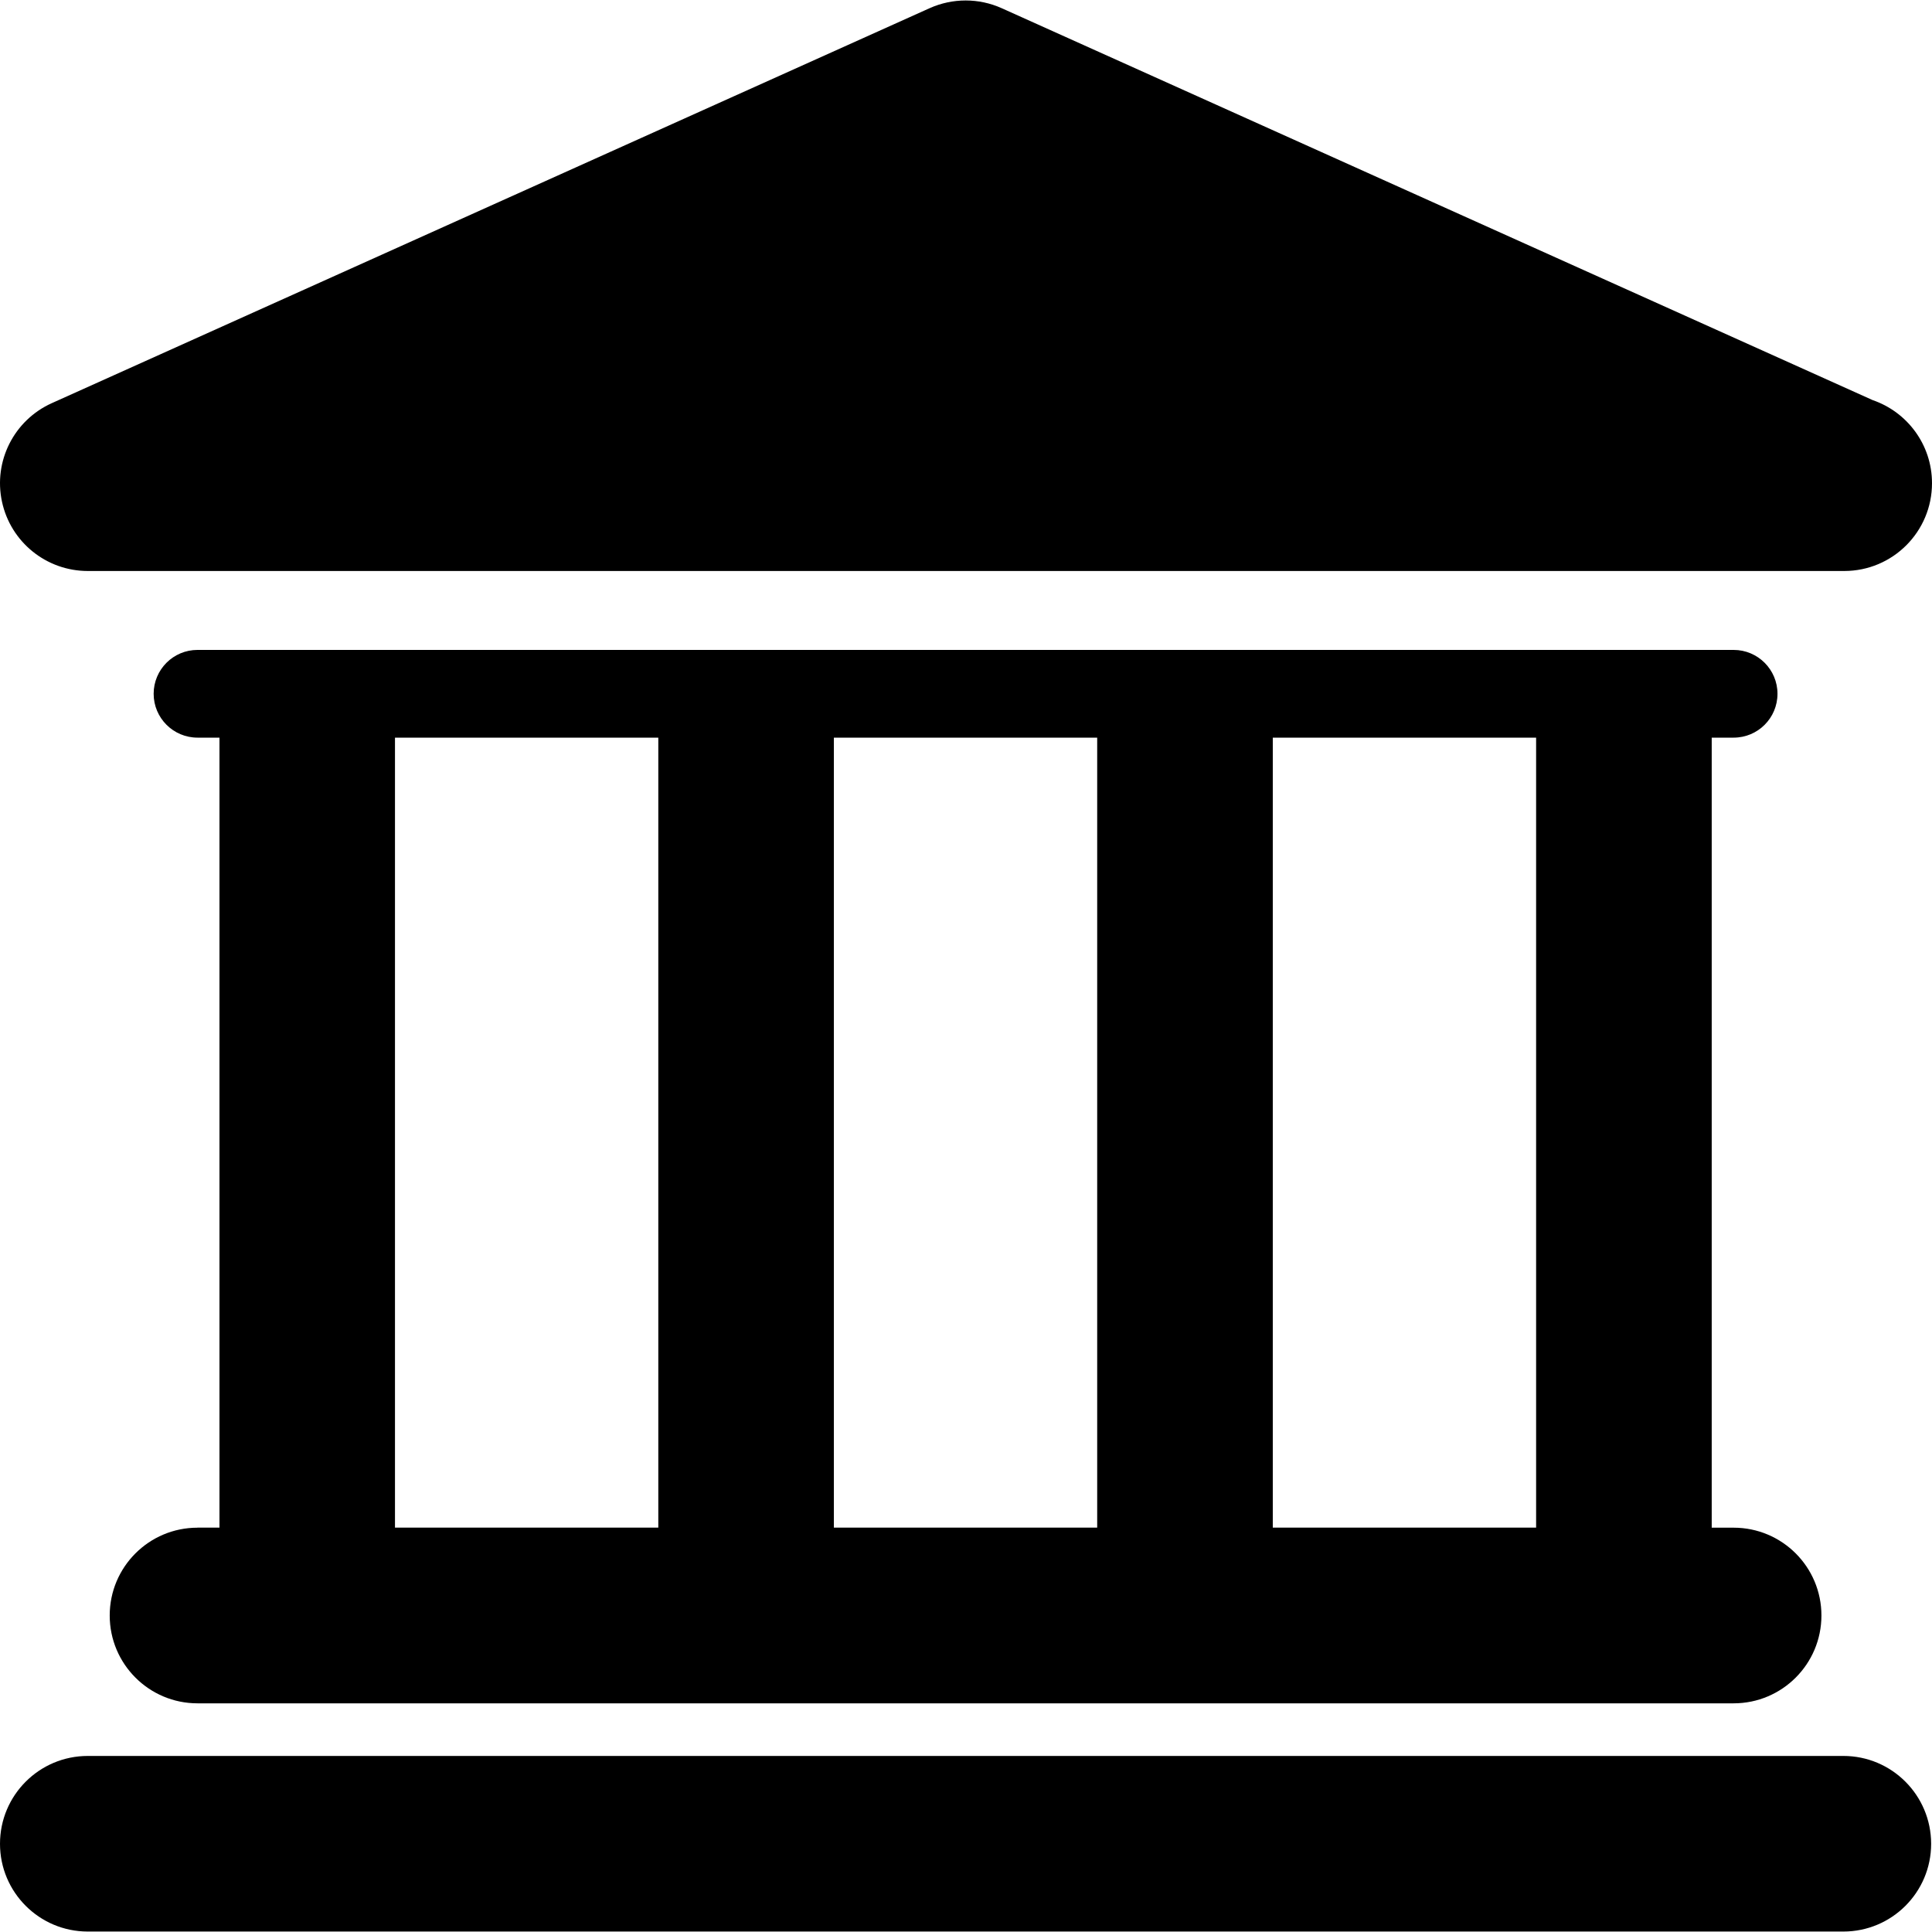
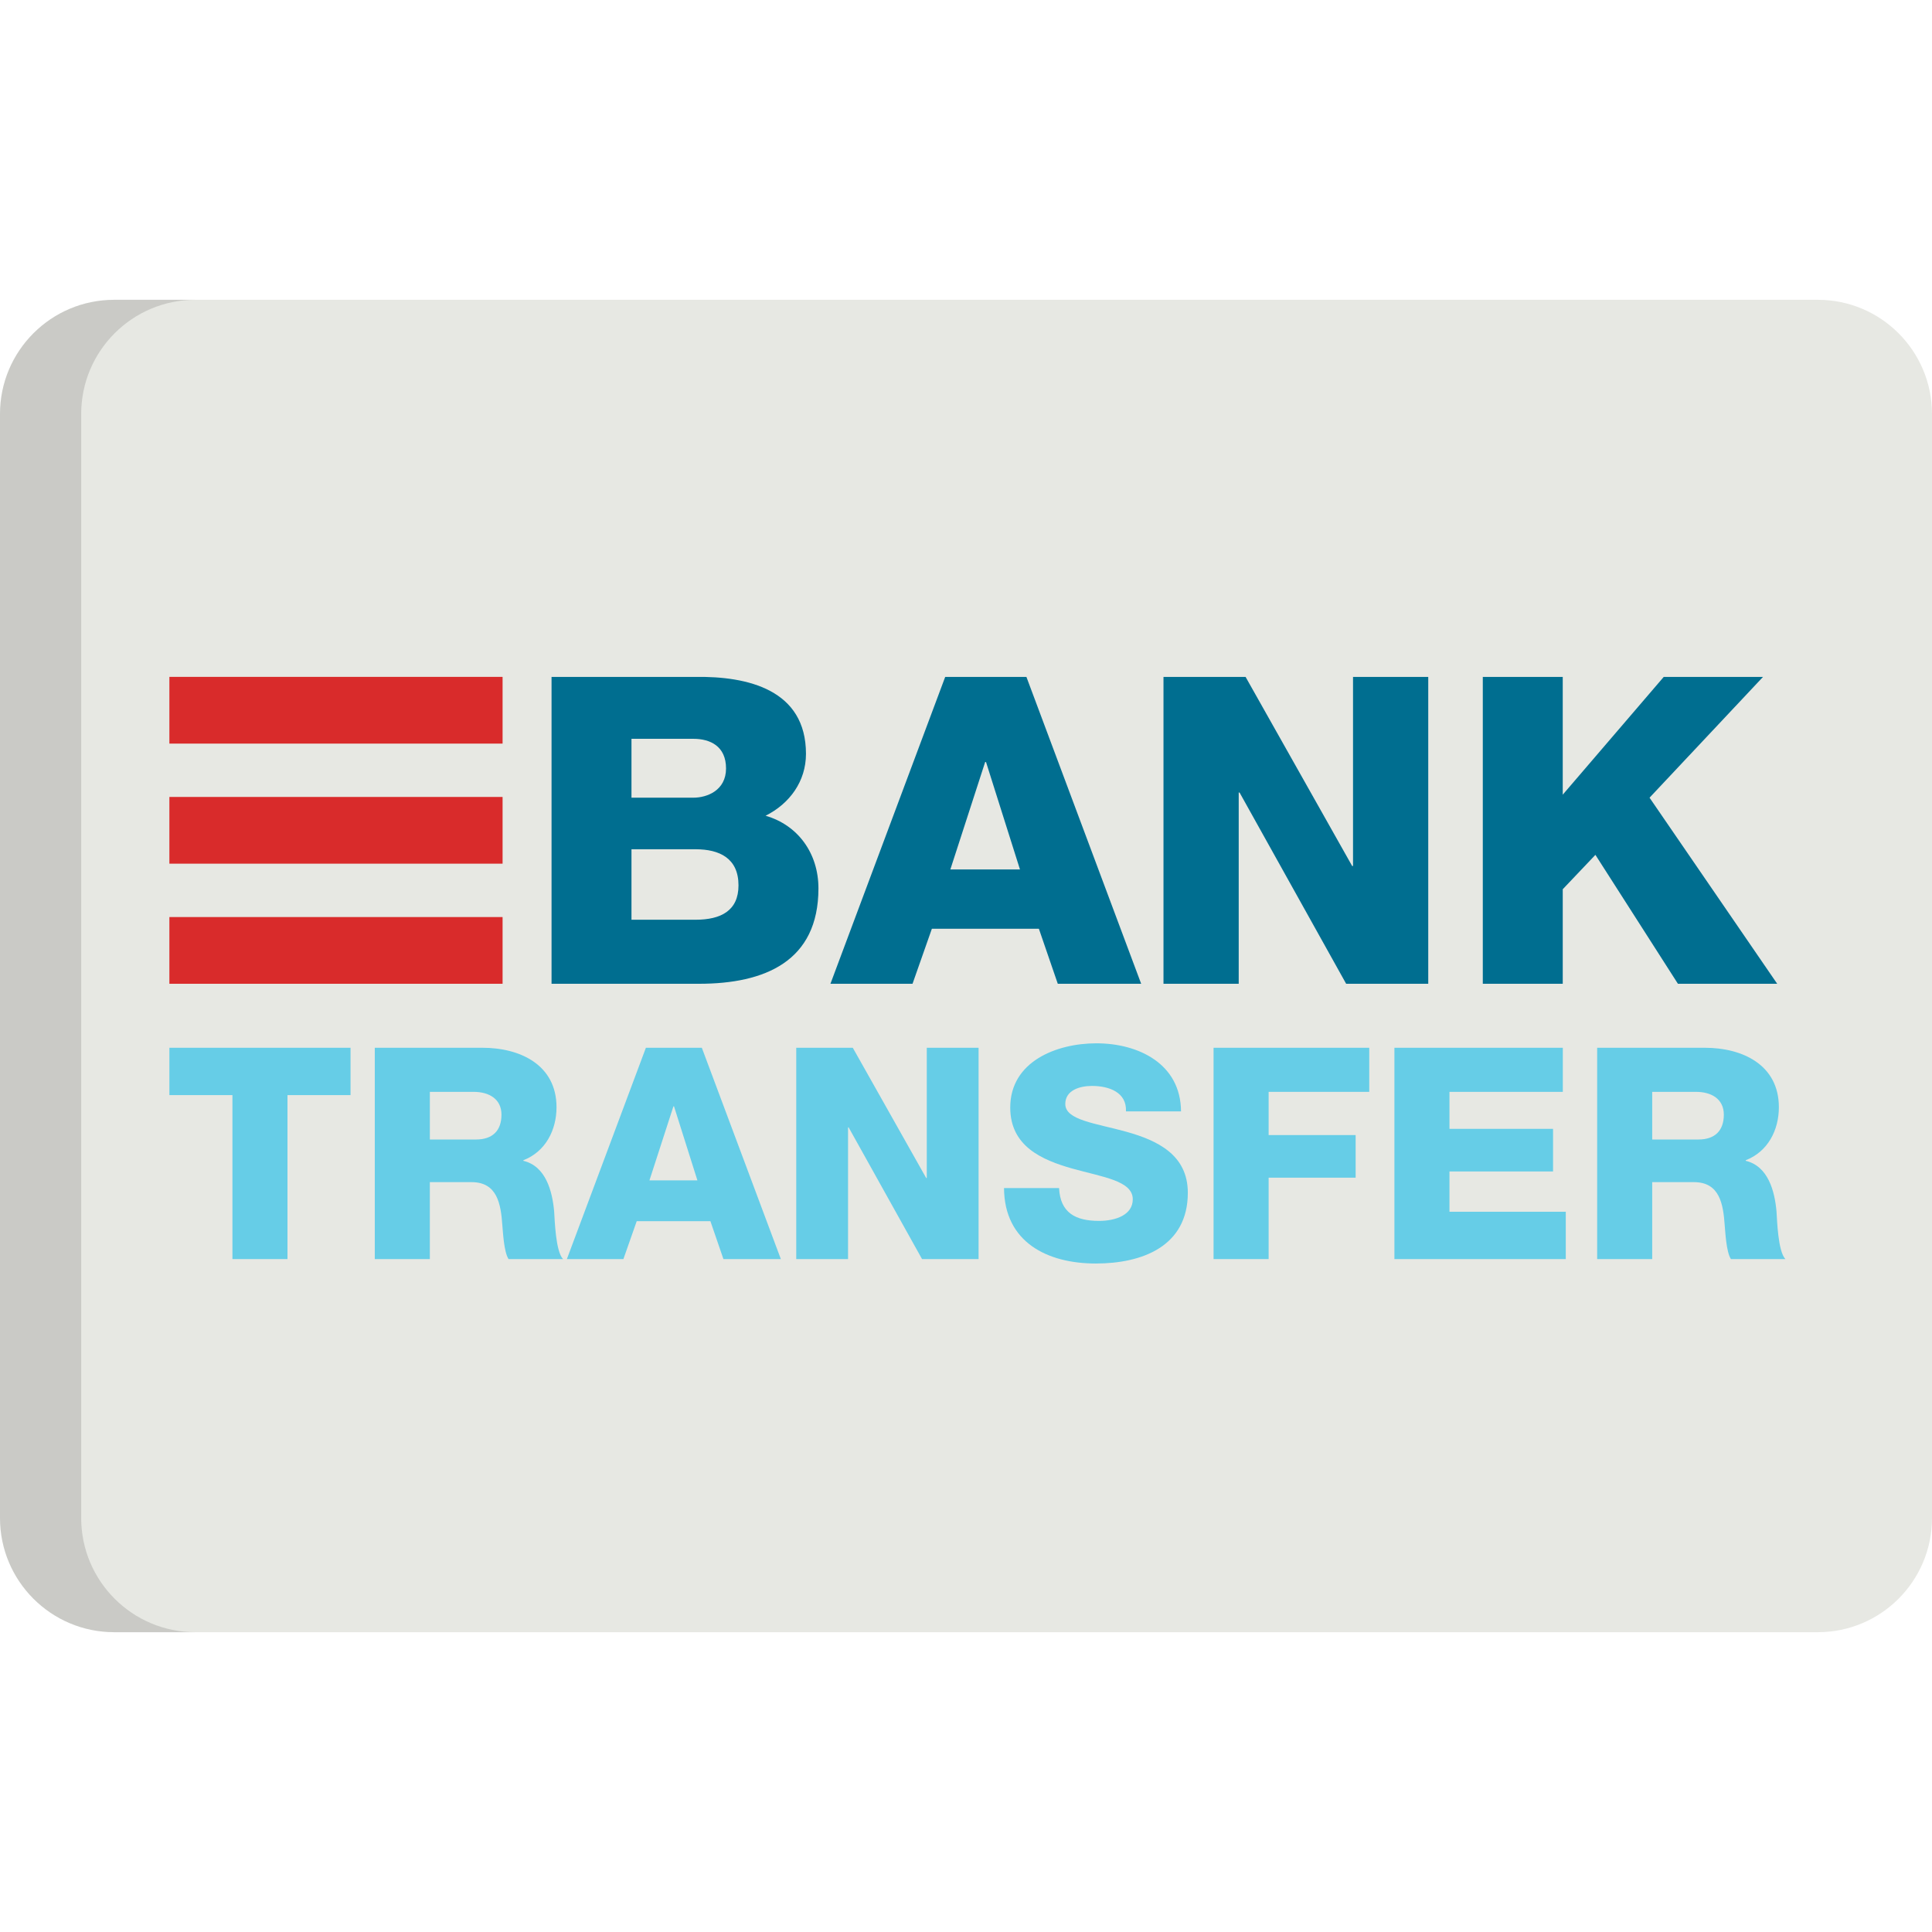
- <svg xmlns="http://www.w3.org/2000/svg" fill="#000000" version="1.1" id="Capa_1" width="800px" height="800px" viewBox="0 0 47.001 47.001" xml:space="preserve">
+ <svg xmlns="http://www.w3.org/2000/svg" version="1.1" id="Capa_1" viewBox="0 0 512 512" xml:space="preserve">
+   <path style="fill:#E7E8E3;" d="M512,402.282c0,16.716-13.55,30.267-30.265,30.267H30.265C13.55,432.549,0,418.996,0,402.282V109.717     c0-16.716,13.55-30.266,30.265-30.266h451.469c16.716,0,30.265,13.551,30.265,30.266L512,402.282L512,402.282z" />
+   <path style="opacity:0.15;fill:#202121;enable-background:new    ;" d="M21.517,402.282V109.717     c0-16.716,13.552-30.266,30.267-30.266h-21.52C13.55,79.451,0,93.003,0,109.717v292.565c0,16.716,13.55,30.267,30.265,30.267h21.52     C35.07,432.549,21.517,418.996,21.517,402.282z" />
  <g>
-     <g id="Layer_1_78_">
-       <g>
-         <path d="M44.845,42.718H2.136C0.956,42.718,0,43.674,0,44.855c0,1.179,0.956,2.135,2.136,2.135h42.708   c1.18,0,2.136-0.956,2.136-2.135C46.979,43.674,46.023,42.718,44.845,42.718z" />
-         <path d="M4.805,37.165c-1.18,0-2.136,0.956-2.136,2.136s0.956,2.137,2.136,2.137h37.37c1.18,0,2.136-0.957,2.136-2.137   s-0.956-2.136-2.136-2.136h-0.533V17.945h0.533c0.591,0,1.067-0.478,1.067-1.067s-0.478-1.067-1.067-1.067H4.805   c-0.59,0-1.067,0.478-1.067,1.067s0.478,1.067,1.067,1.067h0.534v19.219H4.805z M37.37,17.945v19.219h-6.406V17.945H37.37z    M26.692,17.945v19.219h-6.406V17.945H26.692z M9.609,17.945h6.406v19.219H9.609V17.945z" />
-         <path d="M2.136,13.891h42.708c0.007,0,0.015,0,0.021,0c1.181,0,2.136-0.956,2.136-2.136c0-0.938-0.604-1.733-1.443-2.021   l-21.19-9.535c-0.557-0.25-1.194-0.25-1.752,0L1.26,9.808c-0.919,0.414-1.424,1.412-1.212,2.396   C0.259,13.188,1.129,13.891,2.136,13.891z" />
-       </g>
-     </g>
+     <path style="fill:#006E90;" d="M146.165,179.389h38.042c14.009-0.227,29.384,3.418,29.384,20.389c0,7.289-4.329,13.211-10.706,16.4  c8.654,2.505,14.011,10.024,14.011,19.249c0,19.363-14.239,25.284-31.665,25.284h-39.066L146.165,179.389L146.165,179.389z   M167.348,211.395h16.404c3.643,0,8.654-1.937,8.654-7.745c0-5.923-4.215-7.858-8.654-7.858h-16.404L167.348,211.395  L167.348,211.395z M167.348,243.741h16.972c6.719,0,11.389-2.391,11.389-9.111c0-7.176-5.011-9.568-11.389-9.568h-16.972V243.741z" />
+     <path style="fill:#006E90;" d="M250.487,179.389h21.524l30.411,81.322h-22.096l-5.011-14.578h-28.36l-5.126,14.578h-21.754  L250.487,179.389z M251.852,230.417h18.45l-8.998-28.474h-0.226L251.852,230.417z" />
+     <path style="fill:#006E90;" d="M308.336,179.389h21.757l28.246,50.115h0.226v-50.115H378.5v81.322h-21.757l-28.246-50.682h-0.226  v50.682h-19.935V179.389z" />
+     <path style="fill:#006E90;" d="M392.957,179.389h21.185v31.209l26.765-31.209h26.311l-30.07,32.006l33.829,49.317h-26.309  l-21.869-34.167l-8.656,9.112v25.056h-21.185V179.39L392.957,179.389L392.957,179.389z" />
+   </g>
+   <g>
+     <path style="fill:#66CDE7;" d="M92.893,290.217H76.184v43.452H61.598v-43.452H44.891v-12.55h48.002V290.217z" />
+     <path style="fill:#66CDE7;" d="M99.324,277.668h28.55c9.883,0,19.608,4.472,19.608,15.764c0,6.04-2.899,11.766-8.783,14.042v0.155  c5.96,1.414,7.684,8.078,8.156,13.413c0.157,2.352,0.394,10.587,2.354,12.629h-14.435c-1.254-1.882-1.489-7.373-1.646-8.941  c-0.394-5.648-1.332-11.451-8.156-11.451h-11.059v20.392H99.324V277.668z M113.916,301.981h12.232c4.393,0,6.746-2.352,6.746-6.586  c0-4.156-3.294-6.042-7.372-6.042h-11.607C113.916,289.353,113.916,301.981,113.916,301.981z" />
+     <path style="fill:#66CDE7;" d="M171.169,277.668h14.824l20.941,56.002h-15.218l-3.448-10.041h-19.531l-3.528,10.041h-14.983  L171.169,277.668z M172.111,312.806h12.707l-6.197-19.611h-0.157L172.111,312.806z" />
+     <path style="fill:#66CDE7;" d="M211.015,277.668h14.98l19.453,34.511h0.159v-34.511h13.726v56.002h-14.98l-19.455-34.902h-0.157  v34.902h-13.726L211.015,277.668L211.015,277.668z" />
+     <path style="fill:#66CDE7;" d="M280.665,314.845c0.315,6.588,4.393,8.704,10.59,8.704c4.391,0,8.941-1.567,8.941-5.724  c0-4.941-8.001-5.882-16.078-8.159c-8.001-2.274-16.394-5.88-16.394-16.157c0-12.235,12.315-17.02,22.826-17.02  c11.137,0,22.352,5.41,22.432,18.039h-14.589c0.235-5.098-4.55-6.745-9.021-6.745c-3.137,0-7.059,1.097-7.059,4.785  c0,4.313,8.078,5.097,16.235,7.373c8.081,2.274,16.237,6.038,16.237,16.156c0,14.198-12.08,18.748-24.393,18.748  c-12.863,0-24.234-5.649-24.316-20.001h14.589V314.845z" />
+     <path style="fill:#66CDE7;" d="M321.608,277.668h41.258v11.686h-26.667v11.452h23.059v11.292h-23.059v21.572h-14.591V277.668z" />
+     <path style="fill:#66CDE7;" d="M369.535,277.668h44.629v11.686h-30.041v9.805h27.452v11.294h-27.452v10.668h30.826v12.548h-45.413  L369.535,277.668L369.535,277.668z" />
+     <path style="fill:#66CDE7;" d="M423.263,277.668h28.55c9.883,0,19.606,4.472,19.606,15.764c0,6.04-2.9,11.766-8.783,14.042v0.155  c5.96,1.414,7.687,8.078,8.156,13.413c0.159,2.352,0.392,10.587,2.354,12.629h-14.433c-1.257-1.882-1.489-7.373-1.647-8.941  c-0.392-5.648-1.332-11.451-8.156-11.451h-11.058v20.392h-14.589L423.263,277.668L423.263,277.668z M437.852,301.981h12.237  c4.391,0,6.742-2.352,6.742-6.586c0-4.156-3.291-6.042-7.372-6.042h-11.607V301.981z" />
+   </g>
+   <g>
+     <rect x="44.889" y="179.38" style="fill:#D92B2B;" width="88.3" height="17.682" />
+     <rect x="44.889" y="243.03" style="fill:#D92B2B;" width="88.3" height="17.681" />
+     <rect x="44.889" y="211.2" style="fill:#D92B2B;" width="88.3" height="17.682" />
  </g>
</svg>
